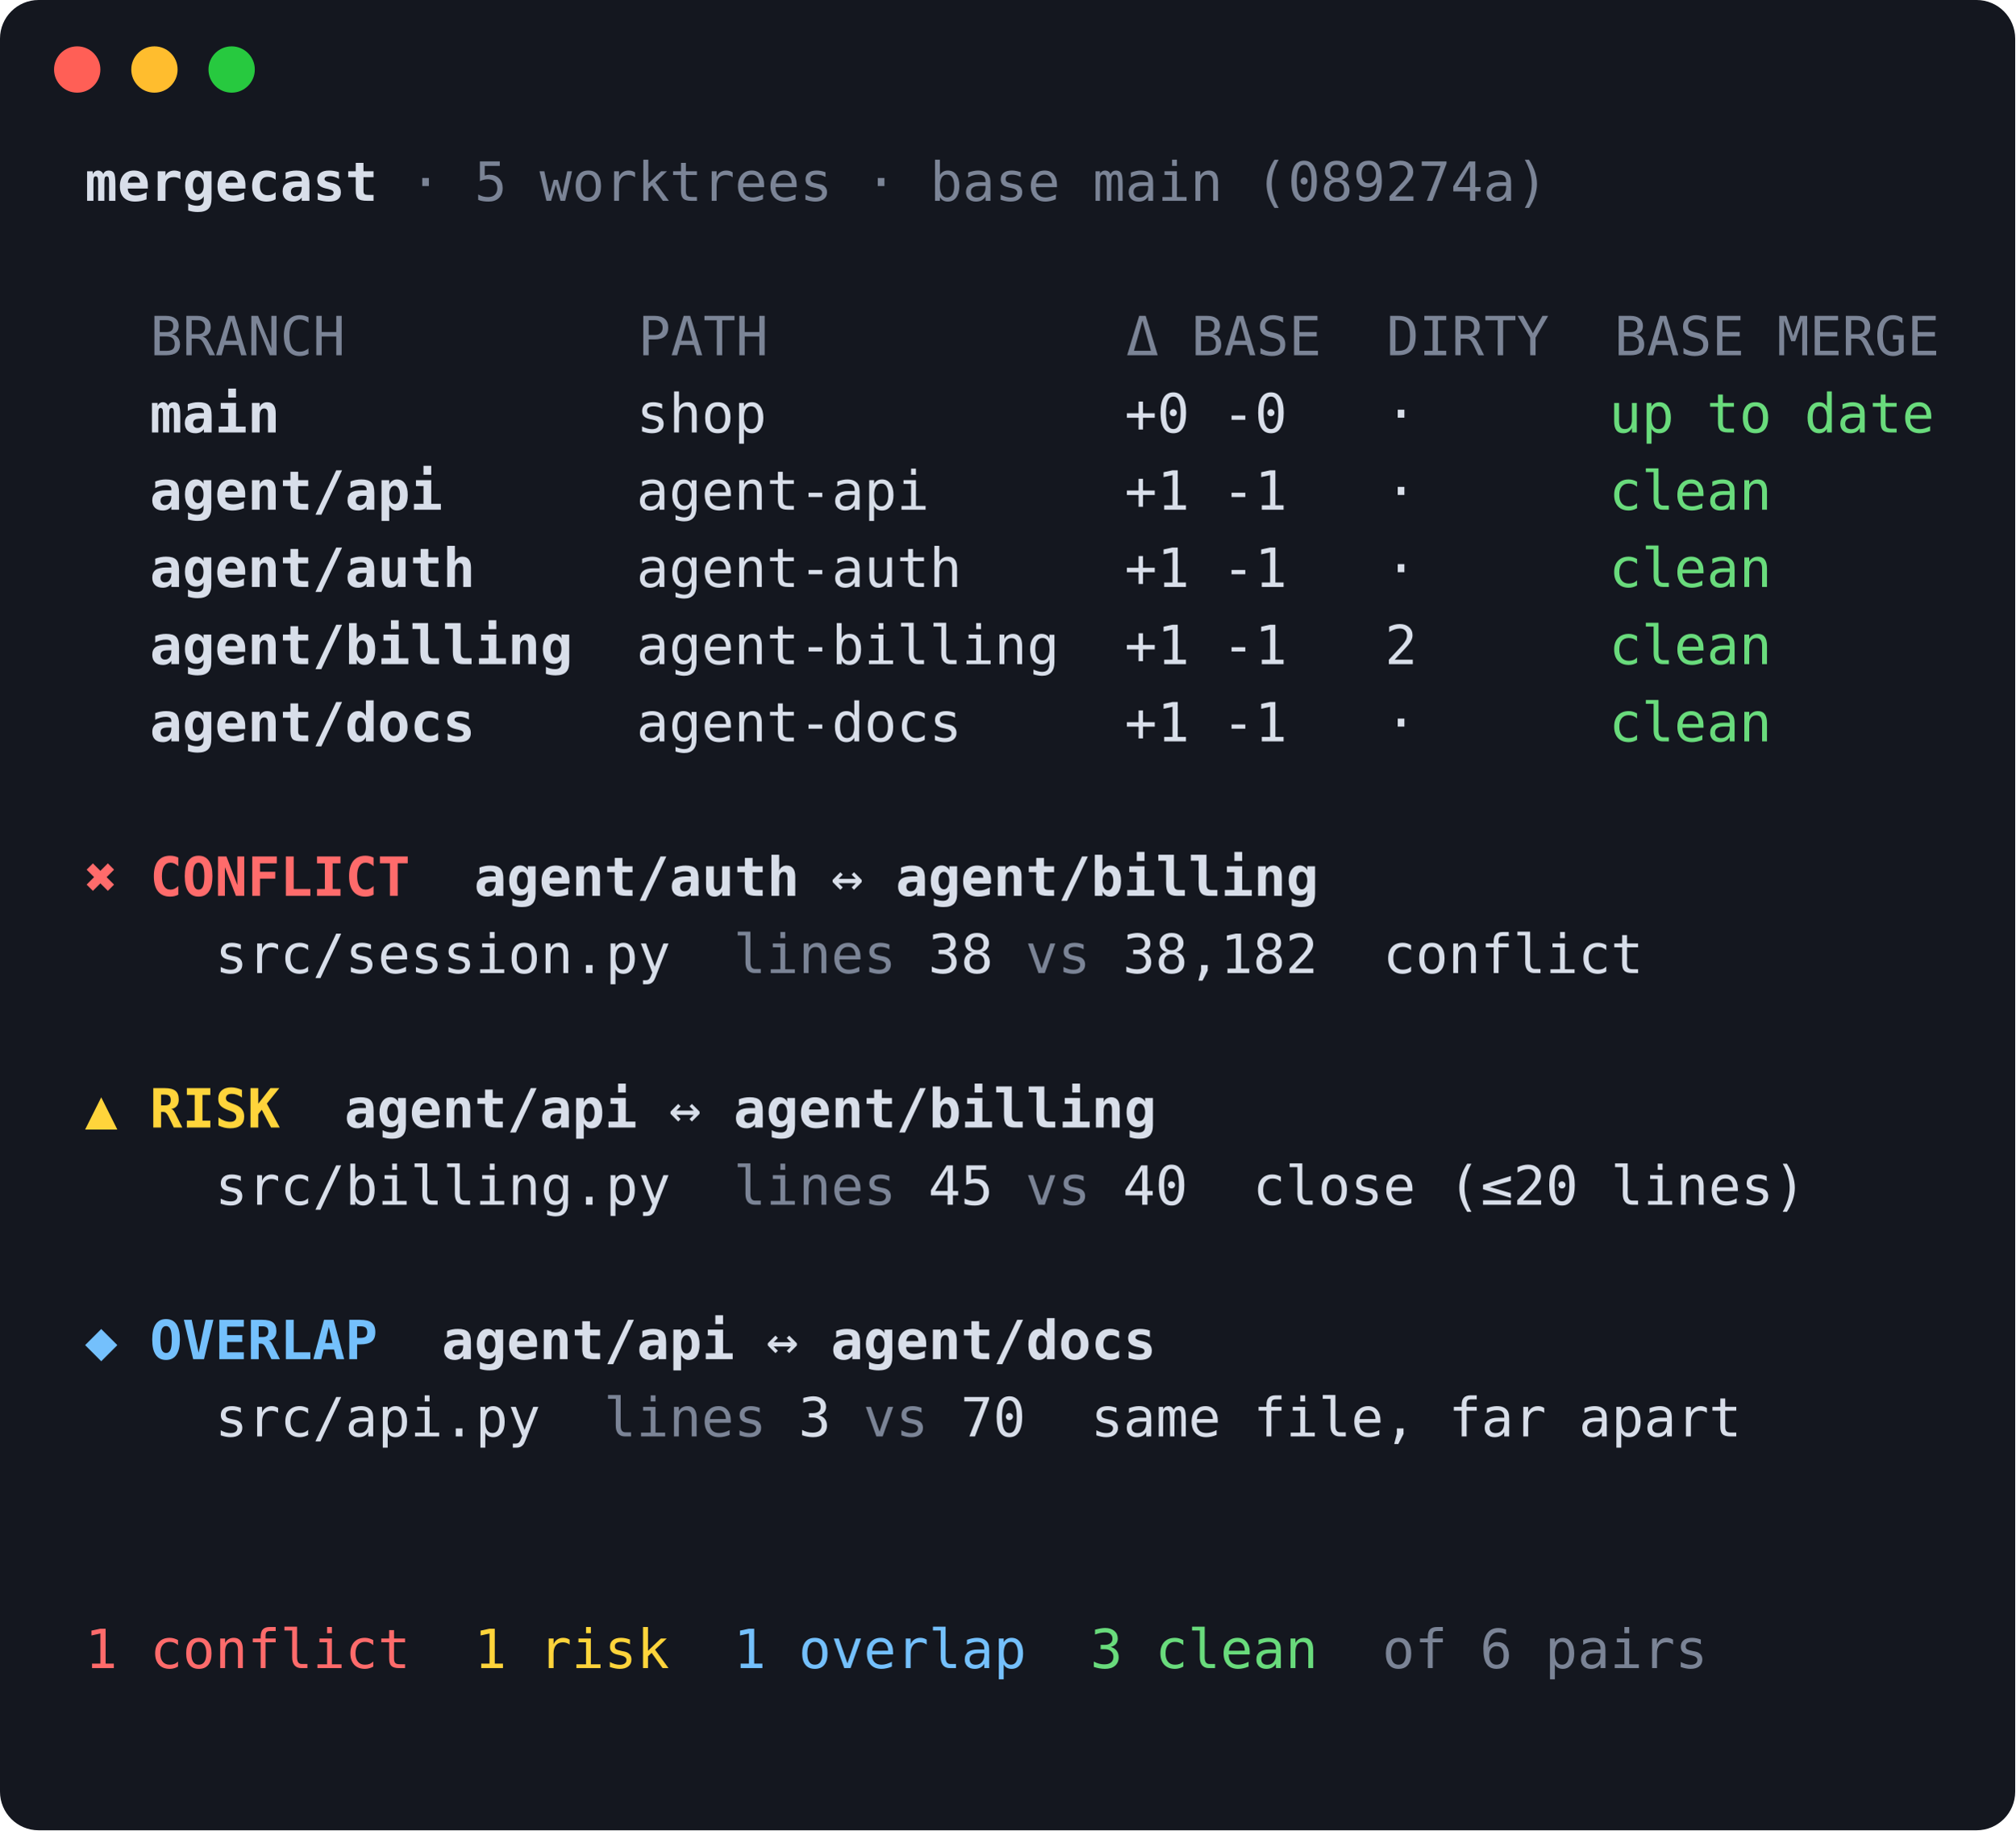
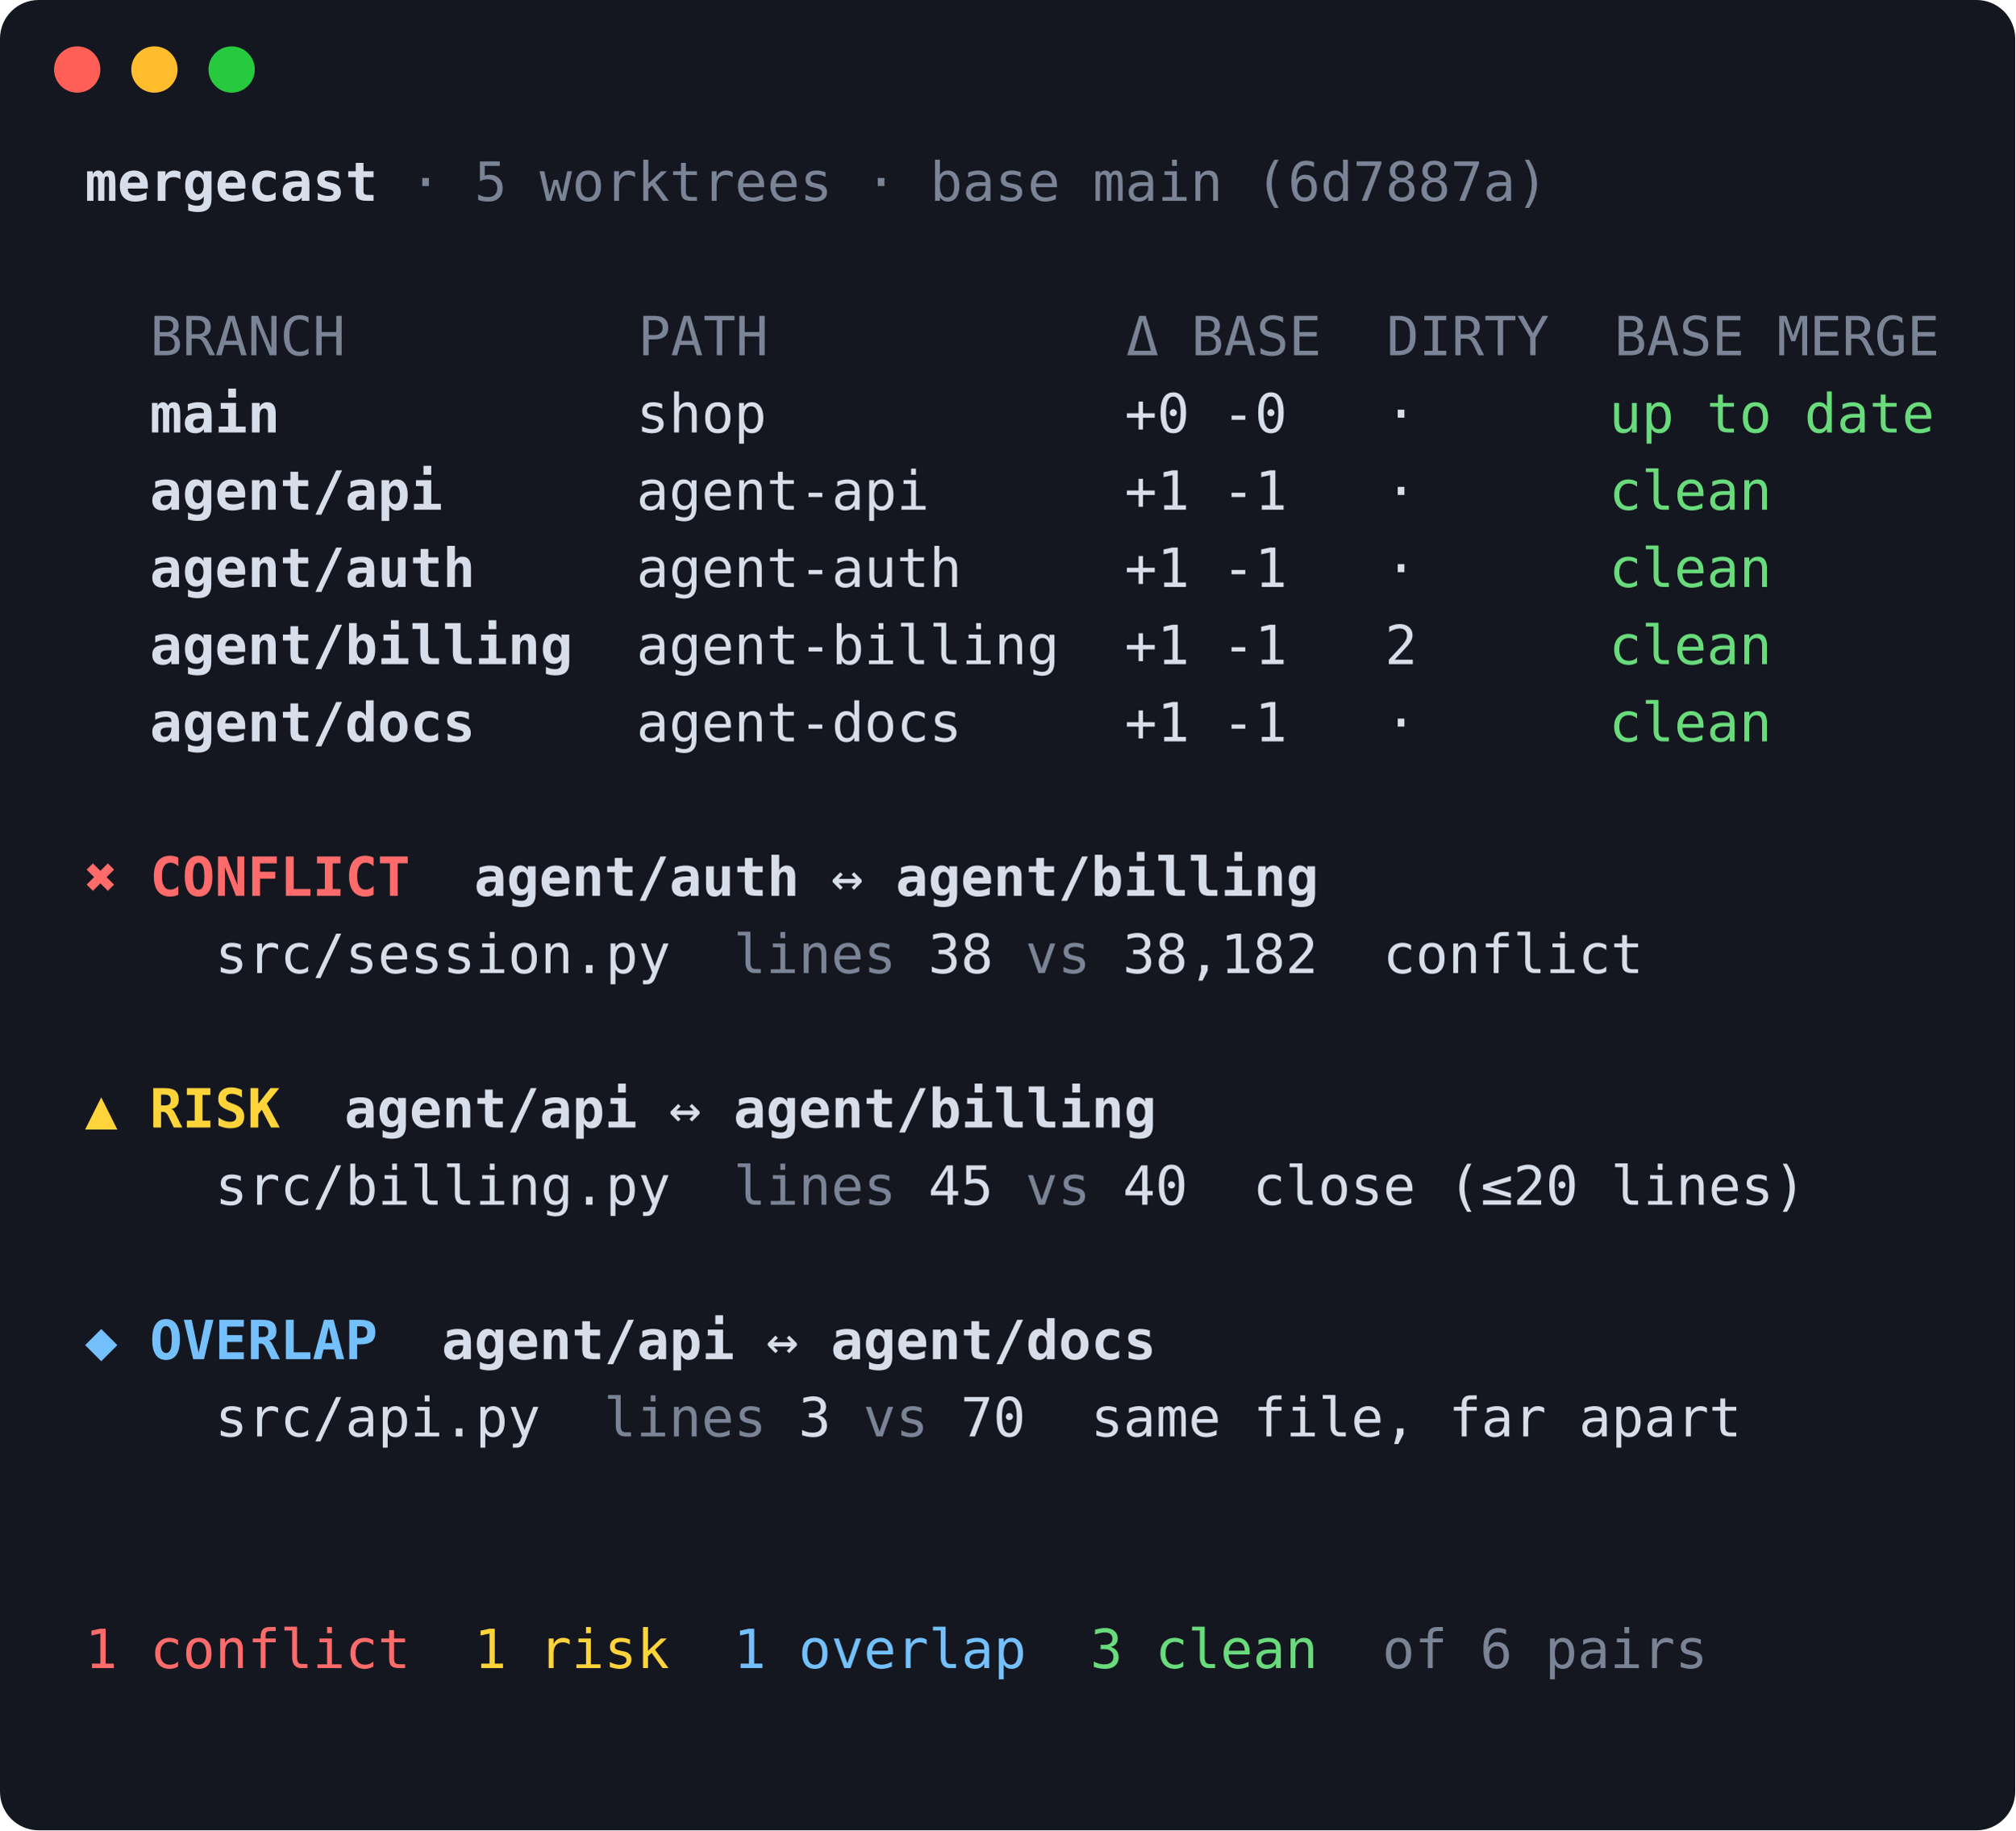
<svg xmlns="http://www.w3.org/2000/svg" width="522" height="474" viewBox="0 0 522 474">
  <rect width="100%" height="100%" rx="10" fill="#14171f" />
  <circle cx="20" cy="18" r="6" fill="#ff5f56" />
  <circle cx="40" cy="18" r="6" fill="#ffbd2e" />
  <circle cx="60" cy="18" r="6" fill="#27c93f" />
  <g font-family="ui-monospace,SFMono-Regular,Menlo,Consolas,monospace" font-size="14" xml:space="preserve">
    <text x="22.0" y="52" fill="#d8dee9" font-weight="700">mergecast</text>
-     <text x="97.6" y="52" fill="#7b8496"> · 5 worktrees · base main (089274a)</text>
+     <text x="97.6" y="52" fill="#7b8496"> · 5 worktrees · base main (6d7887a)</text>
    <text x="22.0" y="92" fill="#7b8496">  BRANCH         PATH           Δ BASE  DIRTY  BASE MERGE</text>
    <text x="22.0" y="112" fill="#d8dee9">  </text>
    <text x="38.8" y="112" fill="#d8dee9" font-weight="700">main         </text>
    <text x="148.0" y="112" fill="#d8dee9">  shop           +0 -0   ·      </text>
    <text x="416.8" y="112" fill="#69db7c">up to date</text>
    <text x="22.0" y="132" fill="#d8dee9">  </text>
    <text x="38.8" y="132" fill="#d8dee9" font-weight="700">agent/api    </text>
    <text x="148.0" y="132" fill="#d8dee9">  agent-api      +1 -1   ·      </text>
    <text x="416.8" y="132" fill="#69db7c">clean</text>
    <text x="22.0" y="152" fill="#d8dee9">  </text>
    <text x="38.8" y="152" fill="#d8dee9" font-weight="700">agent/auth   </text>
    <text x="148.0" y="152" fill="#d8dee9">  agent-auth     +1 -1   ·      </text>
    <text x="416.8" y="152" fill="#69db7c">clean</text>
    <text x="22.0" y="172" fill="#d8dee9">  </text>
    <text x="38.8" y="172" fill="#d8dee9" font-weight="700">agent/billing</text>
    <text x="148.0" y="172" fill="#d8dee9">  agent-billing  +1 -1   2      </text>
    <text x="416.8" y="172" fill="#69db7c">clean</text>
    <text x="22.0" y="192" fill="#d8dee9">  </text>
    <text x="38.8" y="192" fill="#d8dee9" font-weight="700">agent/docs   </text>
    <text x="148.0" y="192" fill="#d8dee9">  agent-docs     +1 -1   ·      </text>
    <text x="416.8" y="192" fill="#69db7c">clean</text>
    <text x="22.0" y="232" fill="#ff6b6b">✖</text>
    <text x="30.4" y="232" fill="#d8dee9"> </text>
    <text x="38.8" y="232" fill="#ff6b6b" font-weight="700">CONFLICT</text>
    <text x="106.0" y="232" fill="#d8dee9">  </text>
    <text x="122.8" y="232" fill="#d8dee9" font-weight="700">agent/auth</text>
    <text x="206.8" y="232" fill="#d8dee9"> ↔ </text>
    <text x="232.0" y="232" fill="#d8dee9" font-weight="700">agent/billing</text>
    <text x="22.0" y="252" fill="#d8dee9">    src/session.py  </text>
    <text x="190.0" y="252" fill="#7b8496">lines</text>
    <text x="232.0" y="252" fill="#d8dee9"> 38 </text>
    <text x="265.6" y="252" fill="#7b8496">vs</text>
    <text x="282.4" y="252" fill="#d8dee9"> 38,182  conflict</text>
    <text x="22.0" y="292" fill="#ffd43b">▲</text>
    <text x="30.4" y="292" fill="#d8dee9"> </text>
    <text x="38.8" y="292" fill="#ffd43b" font-weight="700">RISK</text>
    <text x="72.4" y="292" fill="#d8dee9">  </text>
    <text x="89.2" y="292" fill="#d8dee9" font-weight="700">agent/api</text>
    <text x="164.8" y="292" fill="#d8dee9"> ↔ </text>
    <text x="190.0" y="292" fill="#d8dee9" font-weight="700">agent/billing</text>
    <text x="22.0" y="312" fill="#d8dee9">    src/billing.py  </text>
    <text x="190.0" y="312" fill="#7b8496">lines</text>
    <text x="232.0" y="312" fill="#d8dee9"> 45 </text>
    <text x="265.6" y="312" fill="#7b8496">vs</text>
    <text x="282.4" y="312" fill="#d8dee9"> 40  close (≤20 lines)</text>
    <text x="22.0" y="352" fill="#74c0fc">◆</text>
    <text x="30.4" y="352" fill="#d8dee9"> </text>
    <text x="38.8" y="352" fill="#74c0fc" font-weight="700">OVERLAP</text>
    <text x="97.6" y="352" fill="#d8dee9">  </text>
    <text x="114.4" y="352" fill="#d8dee9" font-weight="700">agent/api</text>
    <text x="190.0" y="352" fill="#d8dee9"> ↔ </text>
    <text x="215.2" y="352" fill="#d8dee9" font-weight="700">agent/docs</text>
    <text x="22.0" y="372" fill="#d8dee9">    src/api.py  </text>
    <text x="156.4" y="372" fill="#7b8496">lines</text>
    <text x="198.4" y="372" fill="#d8dee9"> 3 </text>
    <text x="223.6" y="372" fill="#7b8496">vs</text>
    <text x="240.4" y="372" fill="#d8dee9"> 70  same file, far apart</text>
    <text x="22.0" y="432" fill="#ff6b6b">1 conflict</text>
    <text x="106.0" y="432" fill="#d8dee9">  </text>
    <text x="122.8" y="432" fill="#ffd43b">1 risk</text>
    <text x="173.2" y="432" fill="#d8dee9">  </text>
    <text x="190.0" y="432" fill="#74c0fc">1 overlap</text>
    <text x="265.6" y="432" fill="#d8dee9">  </text>
    <text x="282.4" y="432" fill="#69db7c">3 clean</text>
    <text x="341.2" y="432" fill="#7b8496">  of 6 pairs</text>
  </g>
</svg>
